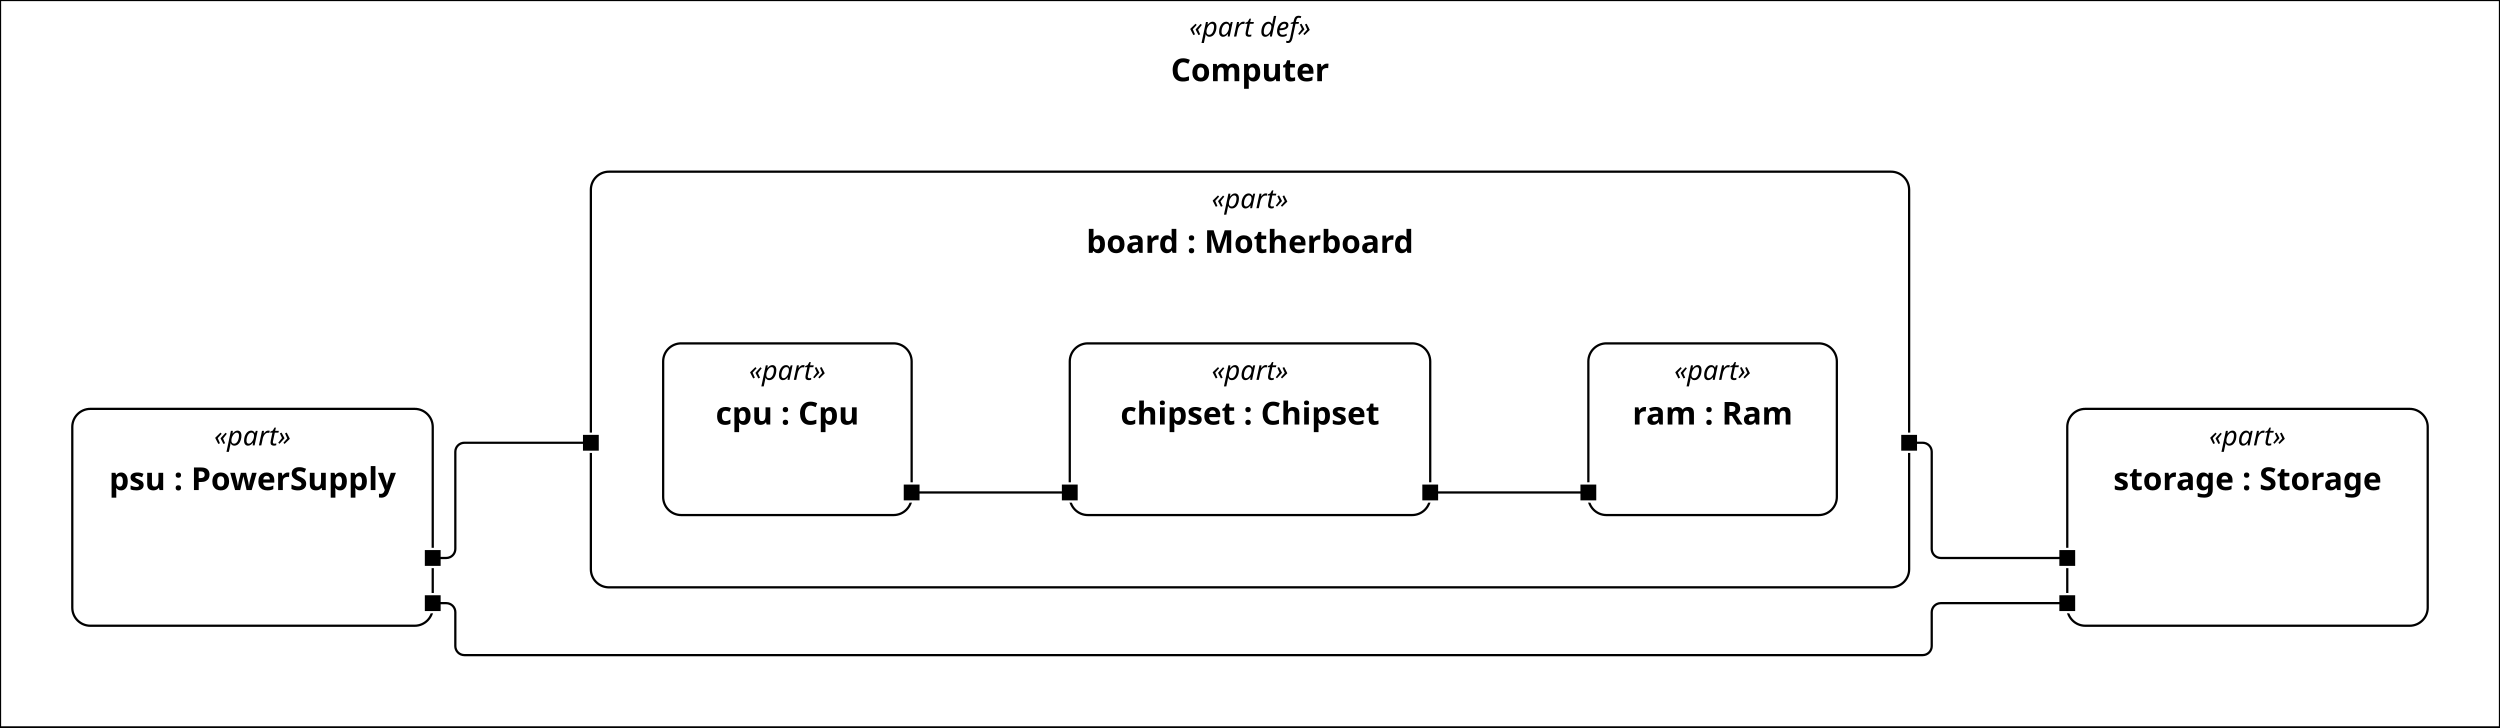
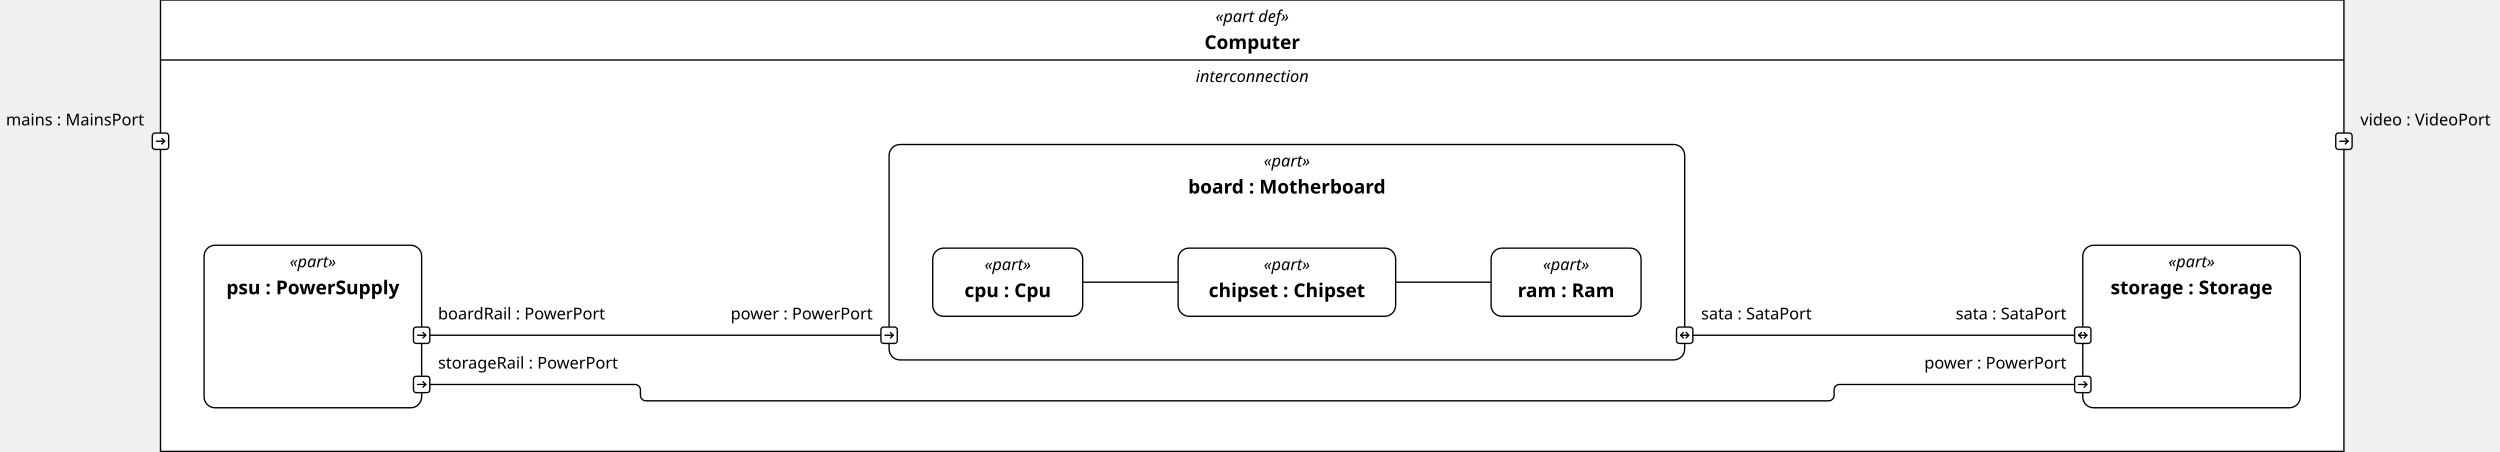
- <svg xmlns="http://www.w3.org/2000/svg" width="1106.68" height="322.00" viewBox="0 0 1106.68 322.00">
+ <svg xmlns="http://www.w3.org/2000/svg" width="1833.76" height="331.10" viewBox="0 0 1833.76 331.10">
  <defs>
    <marker id="line-end-open-chevron" markerWidth="10.165" markerHeight="7" refX="10.165" refY="3.5" orient="auto">
      <polyline points="0 0, 10 3.5, 0 7" fill="none" stroke="#000000" stroke-width="1.00" stroke-linejoin="bevel" />
    </marker>
    <marker id="line-end-hollow-triangle" markerWidth="10.165" markerHeight="7" refX="10.165" refY="3.5" orient="auto">
      <polygon points="0 0, 10 3.5, 0 7" fill="#FFFFFF" stroke="#000000" stroke-width="1.00" stroke-linejoin="bevel" />
    </marker>
    <marker id="line-end-filled-arrow" markerWidth="10.165" markerHeight="7" refX="10.165" refY="3.5" orient="auto">
      <polygon points="0 0, 10 3.5, 0 7" fill="#000000" stroke="#000000" stroke-width="1.00" stroke-linejoin="bevel" />
    </marker>
    <marker id="line-end-hollow-triangle-crossbar" markerWidth="14.665" markerHeight="7" refX="14.665" refY="3.5" orient="auto">
      <polygon points="4.5 0, 14.5 3.5, 4.5 7" fill="#FFFFFF" stroke="#000000" stroke-width="1.00" stroke-linejoin="bevel" />
      <line x1="1" y1="0" x2="1" y2="7" stroke="#000000" stroke-width="1.00" />
    </marker>
    <marker id="line-end-hollow-diamond" markerWidth="14" markerHeight="8" refX="13.277" refY="4" orient="auto">
      <polygon points="1 4, 7 0, 13 4, 7 8" fill="#FFFFFF" stroke="#000000" stroke-width="1.00" stroke-linejoin="bevel" />
    </marker>
    <marker id="line-end-filled-diamond" markerWidth="14" markerHeight="8" refX="13.277" refY="4" orient="auto">
      <polygon points="1 4, 7 0, 13 4, 7 8" fill="#000000" stroke="#000000" stroke-width="1.00" stroke-linejoin="bevel" />
    </marker>
    <marker id="line-end-circle" markerWidth="10" markerHeight="10" refX="9.5" refY="5" orient="auto">
      <circle cx="5" cy="5" r="4" fill="#FFFFFF" stroke="#000000" stroke-width="1.00" />
    </marker>
    <marker id="line-end-bar" markerWidth="4" markerHeight="12" refX="2.5" refY="6" orient="auto">
      <line x1="2" y1="0" x2="2" y2="12" stroke="#000000" stroke-width="1.00" />
    </marker>
    <filter id="label-bg" x="-0.05" y="-0.05" width="1.1" height="1.1">
      <feFlood flood-color="#FFFFFF" />
      <feComposite in="SourceGraphic" operator="over" />
    </filter>
  </defs>
-   <rect x="0.00" y="0.00" width="1106.68" height="322.00" fill="#FFFFFF" stroke="#000000" stroke-width="1.00" />
-   <text x="553.34" y="12.00" font-family="Noto Sans, sans-serif" font-size="12.00" font-style="italic" fill="#000000" text-anchor="middle" dominant-baseline="middle">«part def»</text>
-   <text x="553.34" y="31.00" font-family="Noto Sans, sans-serif" font-size="14.00" font-weight="bold" fill="#000000" text-anchor="middle" dominant-baseline="middle">Computer</text>
-   <rect x="261.56" y="76.00" width="583.56" height="184.00" fill="#FFFFFF" stroke="#000000" stroke-width="1.00" rx="8.00" ry="8.00" />
-   <text x="553.34" y="88.00" font-family="Noto Sans, sans-serif" font-size="12.00" font-style="italic" fill="#000000" text-anchor="middle" dominant-baseline="middle">«part»</text>
-   <text x="553.34" y="107.00" font-family="Noto Sans, sans-serif" font-size="14.00" font-weight="bold" fill="#000000" text-anchor="middle" dominant-baseline="middle">board : Motherboard</text>
-   <rect x="293.56" y="152.00" width="110.00" height="76.00" fill="#FFFFFF" stroke="#000000" stroke-width="1.00" rx="8.00" ry="8.00" />
-   <text x="348.56" y="164.00" font-family="Noto Sans, sans-serif" font-size="12.00" font-style="italic" fill="#000000" text-anchor="middle" dominant-baseline="middle">«part»</text>
-   <text x="348.56" y="183.00" font-family="Noto Sans, sans-serif" font-size="14.00" font-weight="bold" fill="#000000" text-anchor="middle" dominant-baseline="middle">cpu : Cpu</text>
-   <rect x="473.56" y="152.00" width="159.56" height="76.00" fill="#FFFFFF" stroke="#000000" stroke-width="1.00" rx="8.00" ry="8.00" />
-   <text x="553.34" y="164.00" font-family="Noto Sans, sans-serif" font-size="12.00" font-style="italic" fill="#000000" text-anchor="middle" dominant-baseline="middle">«part»</text>
-   <text x="553.34" y="183.00" font-family="Noto Sans, sans-serif" font-size="14.00" font-weight="bold" fill="#000000" text-anchor="middle" dominant-baseline="middle">chipset : Chipset</text>
-   <rect x="703.12" y="152.00" width="110.00" height="76.00" fill="#FFFFFF" stroke="#000000" stroke-width="1.00" rx="8.00" ry="8.00" />
-   <text x="758.12" y="164.00" font-family="Noto Sans, sans-serif" font-size="12.00" font-style="italic" fill="#000000" text-anchor="middle" dominant-baseline="middle">«part»</text>
-   <text x="758.12" y="183.00" font-family="Noto Sans, sans-serif" font-size="14.00" font-weight="bold" fill="#000000" text-anchor="middle" dominant-baseline="middle">ram : Ram</text>
-   <rect x="399.56" y="214.00" width="8.00" height="8.00" fill="#000000" stroke="#FFFFFF" stroke-width="1.00" />
-   <rect x="469.56" y="214.00" width="8.00" height="8.00" fill="#000000" stroke="#FFFFFF" stroke-width="1.00" />
-   <path d="M 403.56 218.00 L 473.56 218.00" fill="none" stroke="#000000" stroke-width="1.00" />
-   <rect x="629.12" y="214.00" width="8.00" height="8.00" fill="#000000" stroke="#FFFFFF" stroke-width="1.00" />
-   <rect x="699.12" y="214.00" width="8.00" height="8.00" fill="#000000" stroke="#FFFFFF" stroke-width="1.00" />
-   <path d="M 633.12 218.00 L 703.12 218.00" fill="none" stroke="#000000" stroke-width="1.00" />
-   <rect x="32.00" y="181.00" width="159.56" height="96.00" fill="#FFFFFF" stroke="#000000" stroke-width="1.00" rx="8.00" ry="8.00" />
-   <text x="111.78" y="193.00" font-family="Noto Sans, sans-serif" font-size="12.00" font-style="italic" fill="#000000" text-anchor="middle" dominant-baseline="middle">«part»</text>
-   <text x="111.78" y="212.00" font-family="Noto Sans, sans-serif" font-size="14.00" font-weight="bold" fill="#000000" text-anchor="middle" dominant-baseline="middle">psu : PowerSupply</text>
-   <rect x="915.12" y="181.00" width="159.56" height="96.00" fill="#FFFFFF" stroke="#000000" stroke-width="1.00" rx="8.00" ry="8.00" />
-   <text x="994.90" y="193.00" font-family="Noto Sans, sans-serif" font-size="12.00" font-style="italic" fill="#000000" text-anchor="middle" dominant-baseline="middle">«part»</text>
-   <text x="994.90" y="212.00" font-family="Noto Sans, sans-serif" font-size="14.00" font-weight="bold" fill="#000000" text-anchor="middle" dominant-baseline="middle">storage : Storage</text>
-   <rect x="187.56" y="243.00" width="8.00" height="8.00" fill="#000000" stroke="#FFFFFF" stroke-width="1.00" />
-   <rect x="257.56" y="192.00" width="8.00" height="8.00" fill="#000000" stroke="#FFFFFF" stroke-width="1.00" />
-   <path d="M 191.56 247.00 L 197.56 247.00 A 4.00 4.00 0 0 0 201.56 243.00 L 201.56 200.00 A 4.00 4.00 0 0 1 205.56 196.00 L 261.56 196.00" fill="none" stroke="#000000" stroke-width="1.00" />
-   <rect x="187.56" y="263.00" width="8.00" height="8.00" fill="#000000" stroke="#FFFFFF" stroke-width="1.00" />
-   <rect x="911.12" y="263.00" width="8.00" height="8.00" fill="#000000" stroke="#FFFFFF" stroke-width="1.00" />
-   <path d="M 191.56 267.00 L 197.56 267.00 A 4.00 4.00 0 0 1 201.56 271.00 L 201.56 286.00 A 4.00 4.00 0 0 0 205.56 290.00 L 851.12 290.00 A 4.00 4.00 0 0 0 855.12 286.00 L 855.12 271.00 A 4.00 4.00 0 0 1 859.12 267.00 L 915.12 267.00" fill="none" stroke="#000000" stroke-width="1.00" />
-   <rect x="841.12" y="192.00" width="8.00" height="8.00" fill="#000000" stroke="#FFFFFF" stroke-width="1.00" />
-   <rect x="911.12" y="243.00" width="8.00" height="8.00" fill="#000000" stroke="#FFFFFF" stroke-width="1.00" />
-   <path d="M 845.12 196.00 L 851.12 196.00 A 4.00 4.00 0 0 1 855.12 200.00 L 855.12 243.00 A 4.00 4.00 0 0 0 859.12 247.00 L 915.12 247.00" fill="none" stroke="#000000" stroke-width="1.00" />
+   <rect x="117.72" y="0.00" width="1601.56" height="331.10" fill="#FFFFFF" stroke="#000000" stroke-width="1.00" />
+   <text x="918.50" y="12.00" font-family="Noto Sans, sans-serif" font-size="12.00" font-style="italic" fill="#000000" text-anchor="middle" dominant-baseline="middle">«part def»</text>
+   <text x="918.50" y="31.00" font-family="Noto Sans, sans-serif" font-size="14.00" font-weight="bold" fill="#000000" text-anchor="middle" dominant-baseline="middle">Computer</text>
+   <line x1="117.72" y1="44.00" x2="1719.28" y2="44.00" stroke="#000000" stroke-width="1.00" />
+   <text x="918.50" y="56.00" font-family="Noto Sans, sans-serif" font-size="12.00" font-style="italic" fill="#000000" text-anchor="middle" dominant-baseline="middle">interconnection</text>
+   <rect x="652.16" y="106.00" width="583.56" height="158.00" fill="#FFFFFF" stroke="#000000" stroke-width="1.00" rx="8.00" ry="8.00" />
+   <text x="943.94" y="118.00" font-family="Noto Sans, sans-serif" font-size="12.00" font-style="italic" fill="#000000" text-anchor="middle" dominant-baseline="middle">«part»</text>
+   <text x="943.94" y="137.00" font-family="Noto Sans, sans-serif" font-size="14.00" font-weight="bold" fill="#000000" text-anchor="middle" dominant-baseline="middle">board : Motherboard</text>
+   <rect x="684.16" y="182.00" width="110.00" height="50.00" fill="#FFFFFF" stroke="#000000" stroke-width="1.00" rx="8.00" ry="8.00" />
+   <text x="739.16" y="194.00" font-family="Noto Sans, sans-serif" font-size="12.00" font-style="italic" fill="#000000" text-anchor="middle" dominant-baseline="middle">«part»</text>
+   <text x="739.16" y="213.00" font-family="Noto Sans, sans-serif" font-size="14.00" font-weight="bold" fill="#000000" text-anchor="middle" dominant-baseline="middle">cpu : Cpu</text>
+   <rect x="864.16" y="182.00" width="159.56" height="50.00" fill="#FFFFFF" stroke="#000000" stroke-width="1.00" rx="8.00" ry="8.00" />
+   <text x="943.94" y="194.00" font-family="Noto Sans, sans-serif" font-size="12.00" font-style="italic" fill="#000000" text-anchor="middle" dominant-baseline="middle">«part»</text>
+   <text x="943.94" y="213.00" font-family="Noto Sans, sans-serif" font-size="14.00" font-weight="bold" fill="#000000" text-anchor="middle" dominant-baseline="middle">chipset : Chipset</text>
+   <rect x="1093.72" y="182.00" width="110.00" height="50.00" fill="#FFFFFF" stroke="#000000" stroke-width="1.00" rx="8.00" ry="8.00" />
+   <text x="1148.72" y="194.00" font-family="Noto Sans, sans-serif" font-size="12.00" font-style="italic" fill="#000000" text-anchor="middle" dominant-baseline="middle">«part»</text>
+   <text x="1148.72" y="213.00" font-family="Noto Sans, sans-serif" font-size="14.00" font-weight="bold" fill="#000000" text-anchor="middle" dominant-baseline="middle">ram : Ram</text>
+   <path d="M 794.16 207.00 L 864.16 207.00" fill="none" stroke="#000000" stroke-width="1.00" />
+   <path d="M 1023.72 207.00 L 1093.72 207.00" fill="none" stroke="#000000" stroke-width="1.00" />
+   <rect x="149.72" y="179.90" width="159.56" height="119.20" fill="#FFFFFF" stroke="#000000" stroke-width="1.00" rx="8.00" ry="8.00" />
+   <text x="229.50" y="191.90" font-family="Noto Sans, sans-serif" font-size="12.00" font-style="italic" fill="#000000" text-anchor="middle" dominant-baseline="middle">«part»</text>
+   <text x="229.50" y="210.90" font-family="Noto Sans, sans-serif" font-size="14.00" font-weight="bold" fill="#000000" text-anchor="middle" dominant-baseline="middle">psu : PowerSupply</text>
+   <rect x="1527.72" y="179.90" width="159.56" height="119.20" fill="#FFFFFF" stroke="#000000" stroke-width="1.00" rx="8.00" ry="8.00" />
+   <text x="1607.50" y="191.90" font-family="Noto Sans, sans-serif" font-size="12.00" font-style="italic" fill="#000000" text-anchor="middle" dominant-baseline="middle">«part»</text>
+   <text x="1607.50" y="210.90" font-family="Noto Sans, sans-serif" font-size="14.00" font-weight="bold" fill="#000000" text-anchor="middle" dominant-baseline="middle">storage : Storage</text>
+   <path d="M 309.28 245.90 L 652.16 245.90" fill="none" stroke="#000000" stroke-width="1.00" />
+   <path d="M 309.28 282.00 L 465.76 282.00 A 4.00 4.00 0 0 1 469.76 286.00 L 469.76 290.00 A 4.00 4.00 0 0 0 473.76 294.00 L 1341.32 294.00 A 4.00 4.00 0 0 0 1345.32 290.00 L 1345.32 286.00 A 4.00 4.00 0 0 1 1349.32 282.00 L 1527.72 282.00" fill="none" stroke="#000000" stroke-width="1.00" />
+   <path d="M 1235.72 245.90 L 1527.72 245.90" fill="none" stroke="#000000" stroke-width="1.00" />
+   <rect x="303.28" y="239.90" width="12.00" height="12.00" rx="2.00" ry="2.00" fill="#FFFFFF" stroke="#000000" stroke-width="1.00" />
+   <polyline points="312.28,245.90 306.28,245.90" fill="none" stroke="#000000" stroke-width="1.00" stroke-linecap="round" stroke-linejoin="round" />
+   <polyline points="310.28,243.90 312.28,245.90 310.28,247.90" fill="none" stroke="#000000" stroke-width="1.00" stroke-linecap="round" stroke-linejoin="round" />
+   <text x="321.28" y="230.10" font-family="Noto Sans, sans-serif" font-size="12.00" fill="#000000" text-anchor="start" dominant-baseline="middle">boardRail : PowerPort</text>
+   <rect x="646.16" y="239.90" width="12.00" height="12.00" rx="2.00" ry="2.00" fill="#FFFFFF" stroke="#000000" stroke-width="1.00" />
+   <polyline points="649.16,245.90 655.16,245.90" fill="none" stroke="#000000" stroke-width="1.00" stroke-linecap="round" stroke-linejoin="round" />
+   <polyline points="653.16,247.90 655.16,245.90 653.16,243.90" fill="none" stroke="#000000" stroke-width="1.00" stroke-linecap="round" stroke-linejoin="round" />
+   <text x="640.16" y="230.10" font-family="Noto Sans, sans-serif" font-size="12.00" fill="#000000" text-anchor="end" dominant-baseline="middle">power : PowerPort</text>
+   <rect x="303.28" y="276.00" width="12.00" height="12.00" rx="2.00" ry="2.00" fill="#FFFFFF" stroke="#000000" stroke-width="1.00" />
+   <polyline points="312.28,282.00 306.28,282.00" fill="none" stroke="#000000" stroke-width="1.00" stroke-linecap="round" stroke-linejoin="round" />
+   <polyline points="310.28,280.00 312.28,282.00 310.28,284.00" fill="none" stroke="#000000" stroke-width="1.00" stroke-linecap="round" stroke-linejoin="round" />
+   <text x="321.28" y="266.20" font-family="Noto Sans, sans-serif" font-size="12.00" fill="#000000" text-anchor="start" dominant-baseline="middle">storageRail : PowerPort</text>
+   <rect x="1521.72" y="276.00" width="12.00" height="12.00" rx="2.00" ry="2.00" fill="#FFFFFF" stroke="#000000" stroke-width="1.00" />
+   <polyline points="1524.72,282.00 1530.72,282.00" fill="none" stroke="#000000" stroke-width="1.00" stroke-linecap="round" stroke-linejoin="round" />
+   <polyline points="1528.72,284.00 1530.72,282.00 1528.72,280.00" fill="none" stroke="#000000" stroke-width="1.00" stroke-linecap="round" stroke-linejoin="round" />
+   <text x="1515.72" y="266.20" font-family="Noto Sans, sans-serif" font-size="12.00" fill="#000000" text-anchor="end" dominant-baseline="middle">power : PowerPort</text>
+   <rect x="1229.72" y="239.90" width="12.00" height="12.00" rx="2.00" ry="2.00" fill="#FFFFFF" stroke="#000000" stroke-width="1.00" />
+   <polyline points="1238.72,245.90 1232.72,245.90" fill="none" stroke="#000000" stroke-width="1.00" stroke-linecap="round" stroke-linejoin="round" />
+   <polyline points="1234.72,243.90 1232.72,245.90 1234.72,247.90" fill="none" stroke="#000000" stroke-width="1.00" stroke-linecap="round" stroke-linejoin="round" />
+   <polyline points="1236.72,243.90 1238.72,245.90 1236.72,247.90" fill="none" stroke="#000000" stroke-width="1.00" stroke-linecap="round" stroke-linejoin="round" />
+   <text x="1247.72" y="230.10" font-family="Noto Sans, sans-serif" font-size="12.00" fill="#000000" text-anchor="start" dominant-baseline="middle">sata : SataPort</text>
+   <rect x="1521.72" y="239.90" width="12.00" height="12.00" rx="2.00" ry="2.00" fill="#FFFFFF" stroke="#000000" stroke-width="1.00" />
+   <polyline points="1524.72,245.90 1530.72,245.90" fill="none" stroke="#000000" stroke-width="1.00" stroke-linecap="round" stroke-linejoin="round" />
+   <polyline points="1528.72,247.90 1530.72,245.90 1528.72,243.90" fill="none" stroke="#000000" stroke-width="1.00" stroke-linecap="round" stroke-linejoin="round" />
+   <polyline points="1526.72,247.90 1524.72,245.90 1526.72,243.90" fill="none" stroke="#000000" stroke-width="1.00" stroke-linecap="round" stroke-linejoin="round" />
+   <text x="1515.72" y="230.10" font-family="Noto Sans, sans-serif" font-size="12.00" fill="#000000" text-anchor="end" dominant-baseline="middle">sata : SataPort</text>
+   <rect x="111.72" y="97.60" width="12.00" height="12.00" rx="2.00" ry="2.00" fill="#FFFFFF" stroke="#000000" stroke-width="1.00" />
+   <polyline points="114.72,103.60 120.72,103.60" fill="none" stroke="#000000" stroke-width="1.00" stroke-linecap="round" stroke-linejoin="round" />
+   <polyline points="118.72,105.60 120.72,103.60 118.72,101.60" fill="none" stroke="#000000" stroke-width="1.00" stroke-linecap="round" stroke-linejoin="round" />
+   <text x="105.72" y="87.80" font-family="Noto Sans, sans-serif" font-size="12.00" fill="#000000" text-anchor="end" dominant-baseline="middle">mains : MainsPort</text>
+   <rect x="1713.28" y="97.60" width="12.00" height="12.00" rx="2.00" ry="2.00" fill="#FFFFFF" stroke="#000000" stroke-width="1.00" />
+   <polyline points="1722.28,103.60 1716.28,103.60" fill="none" stroke="#000000" stroke-width="1.00" stroke-linecap="round" stroke-linejoin="round" />
+   <polyline points="1720.28,101.60 1722.28,103.60 1720.28,105.60" fill="none" stroke="#000000" stroke-width="1.00" stroke-linecap="round" stroke-linejoin="round" />
+   <text x="1731.28" y="87.80" font-family="Noto Sans, sans-serif" font-size="12.00" fill="#000000" text-anchor="start" dominant-baseline="middle">video : VideoPort</text>
</svg>
